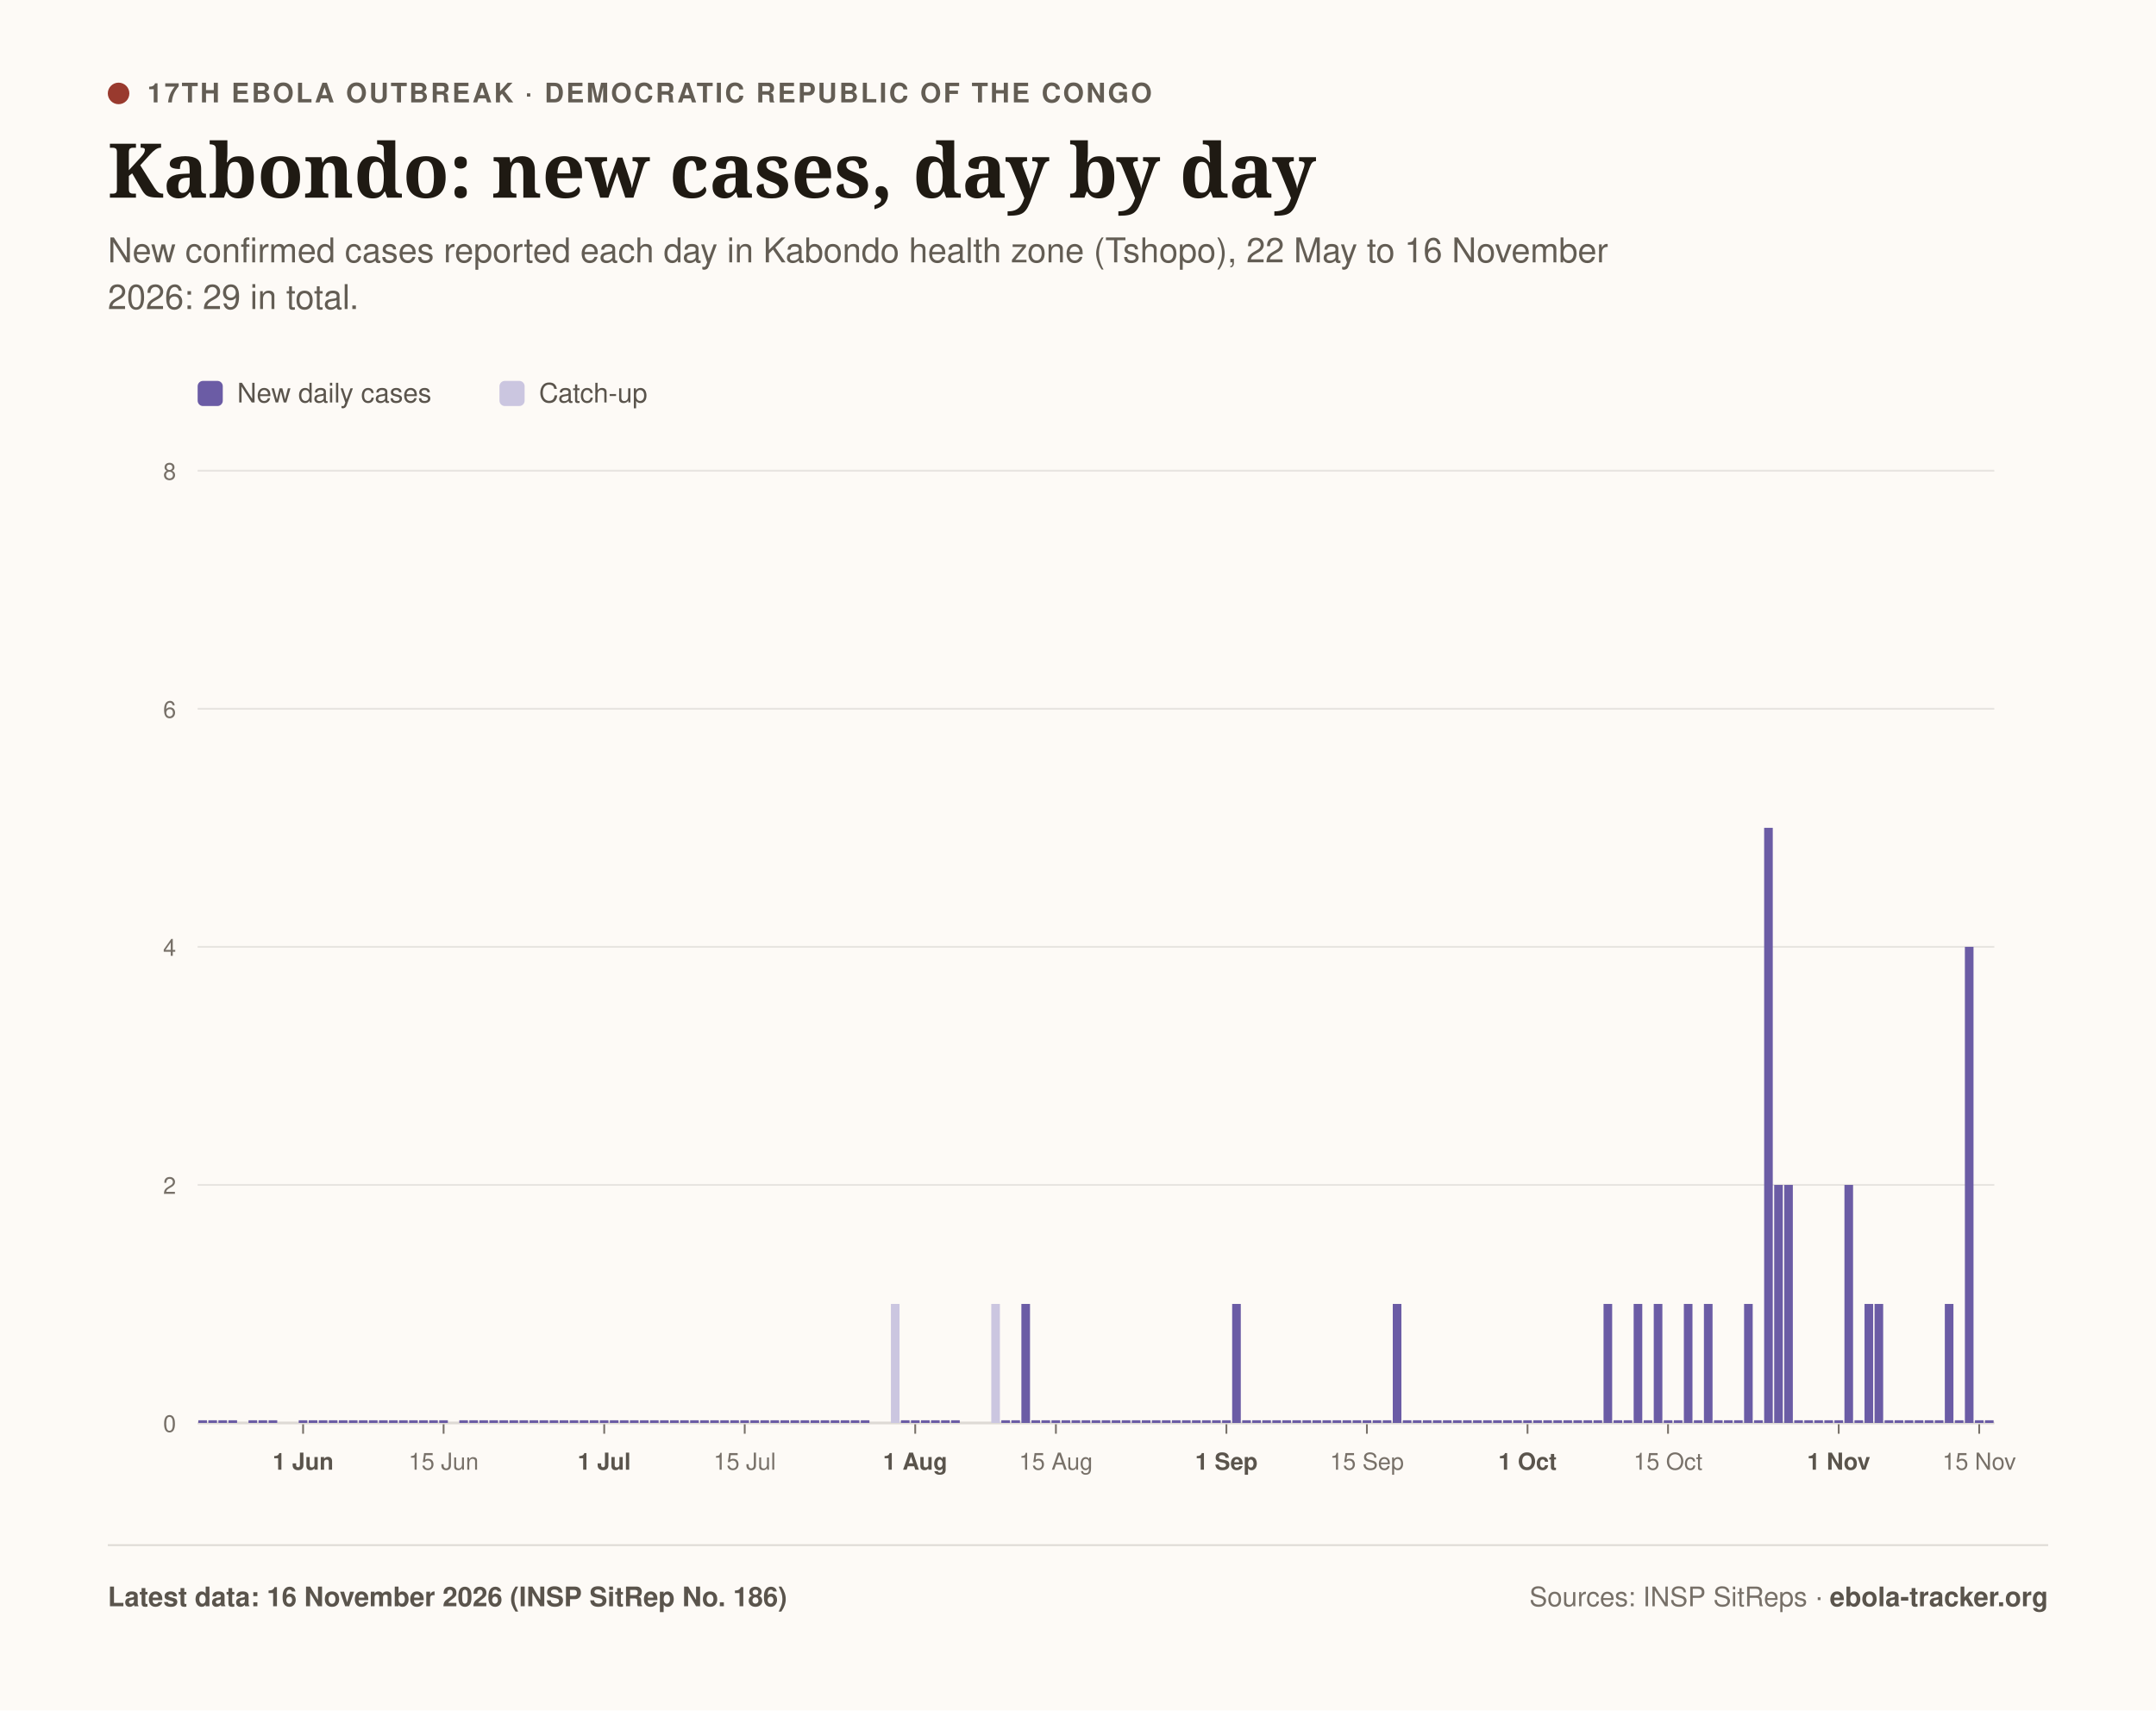
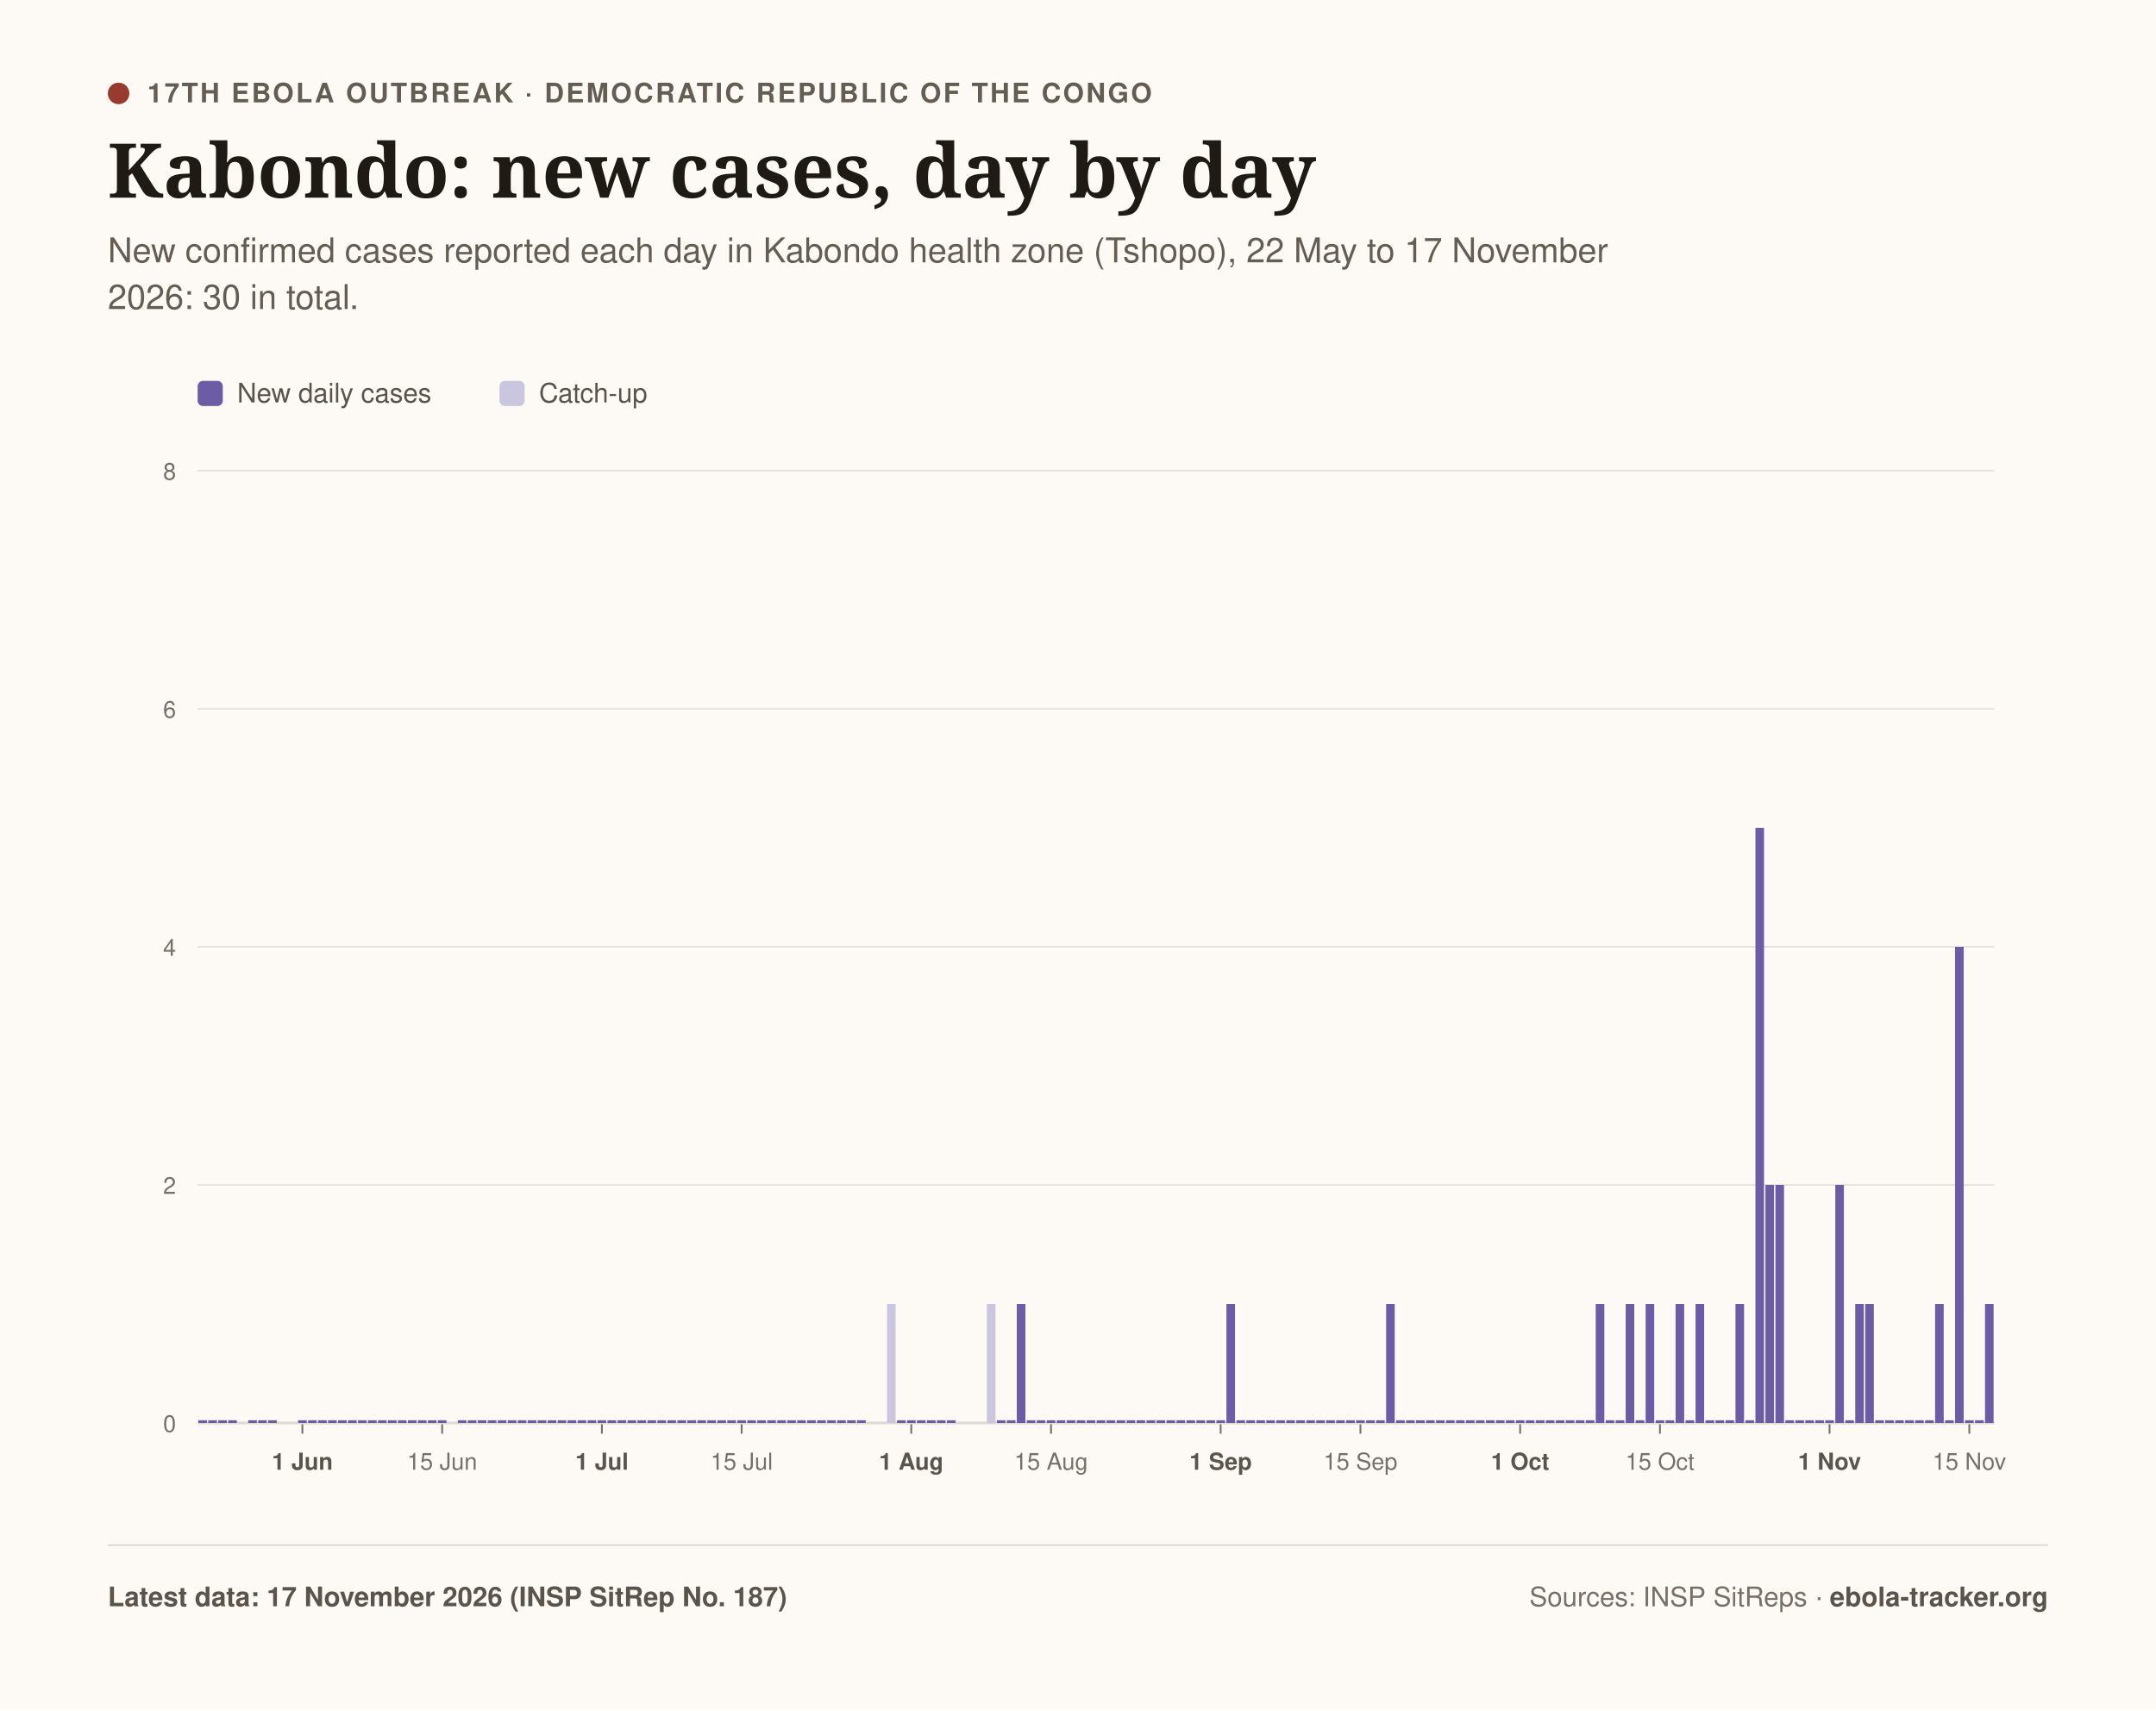
- <svg xmlns="http://www.w3.org/2000/svg" viewBox="0 0 1200 952" role="img" aria-label="Kabondo: new cases, day by day. New confirmed cases reported each day in Kabondo health zone (Tshopo), 22 May to 16 November 2026: 29 in total.">
+ <svg xmlns="http://www.w3.org/2000/svg" viewBox="0 0 1200 952" role="img" aria-label="Kabondo: new cases, day by day. New confirmed cases reported each day in Kabondo health zone (Tshopo), 22 May to 17 November 2026: 30 in total.">
  <rect width="1200" height="952" fill="#FDFAF6" />
  <circle cx="66" cy="52" r="6" fill="#993A2E" />
  <text x="82.0" y="57.0" font-family="'Public Sans',Helvetica,Arial,sans-serif" font-size="15" font-weight="700" fill="#635D54" text-anchor="start" letter-spacing=".08em">17TH EBOLA OUTBREAK · DEMOCRATIC REPUBLIC OF THE CONGO</text>
  <text x="60.0" y="110.0" font-family="'Source Serif 4',Georgia,serif" font-size="42" font-weight="600" fill="#1F1A13" text-anchor="start">Kabondo: new cases, day by day</text>
-   <text x="60.0" y="146.0" font-family="'Public Sans',Helvetica,Arial,sans-serif" font-size="19" font-weight="400" fill="#635D54" text-anchor="start">New confirmed cases reported each day in Kabondo health zone (Tshopo), 22 May to 16 November</text>
-   <text x="60.0" y="172.0" font-family="'Public Sans',Helvetica,Arial,sans-serif" font-size="19" font-weight="400" fill="#635D54" text-anchor="start">2026: 29 in total.</text>
+   <text x="60.0" y="146.0" font-family="'Public Sans',Helvetica,Arial,sans-serif" font-size="19" font-weight="400" fill="#635D54" text-anchor="start">New confirmed cases reported each day in Kabondo health zone (Tshopo), 22 May to 17 November</text>
+   <text x="60.0" y="172.0" font-family="'Public Sans',Helvetica,Arial,sans-serif" font-size="19" font-weight="400" fill="#635D54" text-anchor="start">2026: 30 in total.</text>
  <rect x="110" y="212" width="14" height="14" rx="3" fill="#6B5CA5" />
  <text x="132.0" y="224.0" font-family="'Public Sans',Helvetica,Arial,sans-serif" font-size="15" font-weight="400" fill="#5A544C" text-anchor="start">New daily cases</text>
  <rect x="278" y="212" width="14" height="14" rx="3" fill="#cbc6e0" />
  <text x="300.0" y="224.0" font-family="'Public Sans',Helvetica,Arial,sans-serif" font-size="15" font-weight="400" fill="#5A544C" text-anchor="start">Catch-up</text>
  <line x1="110" x2="1110" y1="792.0" y2="792.0" stroke="#E7E4E0" />
  <text x="98.0" y="797.0" font-family="'Public Sans',Helvetica,Arial,sans-serif" font-size="13" font-weight="400" fill="#777068" text-anchor="end">0</text>
  <line x1="110" x2="1110" y1="659.5" y2="659.5" stroke="#E7E4E0" />
  <text x="98.0" y="664.5" font-family="'Public Sans',Helvetica,Arial,sans-serif" font-size="13" font-weight="400" fill="#777068" text-anchor="end">2</text>
  <line x1="110" x2="1110" y1="527.0" y2="527.0" stroke="#E7E4E0" />
  <text x="98.0" y="532.0" font-family="'Public Sans',Helvetica,Arial,sans-serif" font-size="13" font-weight="400" fill="#777068" text-anchor="end">4</text>
  <line x1="110" x2="1110" y1="394.5" y2="394.5" stroke="#E7E4E0" />
  <text x="98.0" y="399.5" font-family="'Public Sans',Helvetica,Arial,sans-serif" font-size="13" font-weight="400" fill="#777068" text-anchor="end">6</text>
  <line x1="110" x2="1110" y1="262.0" y2="262.0" stroke="#E7E4E0" />
  <text x="98.0" y="267.0" font-family="'Public Sans',Helvetica,Arial,sans-serif" font-size="13" font-weight="400" fill="#777068" text-anchor="end">8</text>
-   <line x1="168.7" x2="168.7" y1="792" y2="798" stroke="#777068" />
-   <text x="168.7" y="818.0" font-family="'Public Sans',Helvetica,Arial,sans-serif" font-size="13" font-weight="600" fill="#5A544C" text-anchor="middle">1 Jun</text>
-   <line x1="246.9" x2="246.9" y1="792" y2="798" stroke="#777068" />
-   <text x="246.9" y="818.0" font-family="'Public Sans',Helvetica,Arial,sans-serif" font-size="13" font-weight="400" fill="#777068" text-anchor="middle">15 Jun</text>
-   <line x1="336.3" x2="336.3" y1="792" y2="798" stroke="#777068" />
-   <text x="336.3" y="818.0" font-family="'Public Sans',Helvetica,Arial,sans-serif" font-size="13" font-weight="600" fill="#5A544C" text-anchor="middle">1 Jul</text>
-   <line x1="414.5" x2="414.5" y1="792" y2="798" stroke="#777068" />
-   <text x="414.5" y="818.0" font-family="'Public Sans',Helvetica,Arial,sans-serif" font-size="13" font-weight="400" fill="#777068" text-anchor="middle">15 Jul</text>
-   <line x1="509.4" x2="509.4" y1="792" y2="798" stroke="#777068" />
-   <text x="509.4" y="818.0" font-family="'Public Sans',Helvetica,Arial,sans-serif" font-size="13" font-weight="600" fill="#5A544C" text-anchor="middle">1 Aug</text>
-   <line x1="587.7" x2="587.7" y1="792" y2="798" stroke="#777068" />
-   <text x="587.7" y="818.0" font-family="'Public Sans',Helvetica,Arial,sans-serif" font-size="13" font-weight="400" fill="#777068" text-anchor="middle">15 Aug</text>
-   <line x1="682.6" x2="682.6" y1="792" y2="798" stroke="#777068" />
-   <text x="682.6" y="818.0" font-family="'Public Sans',Helvetica,Arial,sans-serif" font-size="13" font-weight="600" fill="#5A544C" text-anchor="middle">1 Sep</text>
-   <line x1="760.8" x2="760.8" y1="792" y2="798" stroke="#777068" />
-   <text x="760.8" y="818.0" font-family="'Public Sans',Helvetica,Arial,sans-serif" font-size="13" font-weight="400" fill="#777068" text-anchor="middle">15 Sep</text>
-   <line x1="850.2" x2="850.2" y1="792" y2="798" stroke="#777068" />
-   <text x="850.2" y="818.0" font-family="'Public Sans',Helvetica,Arial,sans-serif" font-size="13" font-weight="600" fill="#5A544C" text-anchor="middle">1 Oct</text>
-   <line x1="928.4" x2="928.4" y1="792" y2="798" stroke="#777068" />
-   <text x="928.4" y="818.0" font-family="'Public Sans',Helvetica,Arial,sans-serif" font-size="13" font-weight="400" fill="#777068" text-anchor="middle">15 Oct</text>
-   <line x1="1023.4" x2="1023.4" y1="792" y2="798" stroke="#777068" />
-   <text x="1023.4" y="818.0" font-family="'Public Sans',Helvetica,Arial,sans-serif" font-size="13" font-weight="600" fill="#5A544C" text-anchor="middle">1 Nov</text>
-   <line x1="1101.6" x2="1101.6" y1="792" y2="798" stroke="#777068" />
-   <text x="1101.6" y="818.0" font-family="'Public Sans',Helvetica,Arial,sans-serif" font-size="13" font-weight="400" fill="#777068" text-anchor="middle">15 Nov</text>
+   <line x1="168.3" x2="168.3" y1="792" y2="798" stroke="#777068" />
+   <text x="168.3" y="818.0" font-family="'Public Sans',Helvetica,Arial,sans-serif" font-size="13" font-weight="600" fill="#5A544C" text-anchor="middle">1 Jun</text>
+   <line x1="246.1" x2="246.1" y1="792" y2="798" stroke="#777068" />
+   <text x="246.1" y="818.0" font-family="'Public Sans',Helvetica,Arial,sans-serif" font-size="13" font-weight="400" fill="#777068" text-anchor="middle">15 Jun</text>
+   <line x1="335.0" x2="335.0" y1="792" y2="798" stroke="#777068" />
+   <text x="335.0" y="818.0" font-family="'Public Sans',Helvetica,Arial,sans-serif" font-size="13" font-weight="600" fill="#5A544C" text-anchor="middle">1 Jul</text>
+   <line x1="412.8" x2="412.8" y1="792" y2="798" stroke="#777068" />
+   <text x="412.8" y="818.0" font-family="'Public Sans',Helvetica,Arial,sans-serif" font-size="13" font-weight="400" fill="#777068" text-anchor="middle">15 Jul</text>
+   <line x1="507.2" x2="507.2" y1="792" y2="798" stroke="#777068" />
+   <text x="507.2" y="818.0" font-family="'Public Sans',Helvetica,Arial,sans-serif" font-size="13" font-weight="600" fill="#5A544C" text-anchor="middle">1 Aug</text>
+   <line x1="585.0" x2="585.0" y1="792" y2="798" stroke="#777068" />
+   <text x="585.0" y="818.0" font-family="'Public Sans',Helvetica,Arial,sans-serif" font-size="13" font-weight="400" fill="#777068" text-anchor="middle">15 Aug</text>
+   <line x1="679.4" x2="679.4" y1="792" y2="798" stroke="#777068" />
+   <text x="679.4" y="818.0" font-family="'Public Sans',Helvetica,Arial,sans-serif" font-size="13" font-weight="600" fill="#5A544C" text-anchor="middle">1 Sep</text>
+   <line x1="757.2" x2="757.2" y1="792" y2="798" stroke="#777068" />
+   <text x="757.2" y="818.0" font-family="'Public Sans',Helvetica,Arial,sans-serif" font-size="13" font-weight="400" fill="#777068" text-anchor="middle">15 Sep</text>
+   <line x1="846.1" x2="846.1" y1="792" y2="798" stroke="#777068" />
+   <text x="846.1" y="818.0" font-family="'Public Sans',Helvetica,Arial,sans-serif" font-size="13" font-weight="600" fill="#5A544C" text-anchor="middle">1 Oct</text>
+   <line x1="923.9" x2="923.9" y1="792" y2="798" stroke="#777068" />
+   <text x="923.9" y="818.0" font-family="'Public Sans',Helvetica,Arial,sans-serif" font-size="13" font-weight="400" fill="#777068" text-anchor="middle">15 Oct</text>
+   <line x1="1018.3" x2="1018.3" y1="792" y2="798" stroke="#777068" />
+   <text x="1018.3" y="818.0" font-family="'Public Sans',Helvetica,Arial,sans-serif" font-size="13" font-weight="600" fill="#5A544C" text-anchor="middle">1 Nov</text>
+   <line x1="1096.1" x2="1096.1" y1="792" y2="798" stroke="#777068" />
+   <text x="1096.1" y="818.0" font-family="'Public Sans',Helvetica,Arial,sans-serif" font-size="13" font-weight="400" fill="#777068" text-anchor="middle">15 Nov</text>
  <line x1="110" x2="1110" y1="792" y2="792" stroke="#DEDAD5" stroke-width="1.5" />
-   <rect x="110.39" y="790.50" width="4.80" height="1.50" fill="#6B5CA5" />
-   <rect x="115.98" y="790.50" width="4.80" height="1.50" fill="#6B5CA5" />
-   <rect x="121.56" y="790.50" width="4.80" height="1.50" fill="#6B5CA5" />
-   <rect x="127.15" y="790.50" width="4.80" height="1.50" fill="#6B5CA5" />
-   <rect x="138.32" y="790.50" width="4.80" height="1.50" fill="#6B5CA5" />
-   <rect x="143.91" y="790.50" width="4.80" height="1.50" fill="#6B5CA5" />
-   <rect x="149.50" y="790.50" width="4.80" height="1.50" fill="#6B5CA5" />
-   <rect x="166.26" y="790.50" width="4.80" height="1.50" fill="#6B5CA5" />
-   <rect x="171.84" y="790.50" width="4.80" height="1.50" fill="#6B5CA5" />
-   <rect x="177.43" y="790.50" width="4.80" height="1.50" fill="#6B5CA5" />
-   <rect x="183.02" y="790.50" width="4.80" height="1.50" fill="#6B5CA5" />
-   <rect x="188.60" y="790.50" width="4.80" height="1.50" fill="#6B5CA5" />
-   <rect x="194.19" y="790.50" width="4.80" height="1.50" fill="#6B5CA5" />
-   <rect x="199.78" y="790.50" width="4.80" height="1.50" fill="#6B5CA5" />
-   <rect x="205.36" y="790.50" width="4.80" height="1.50" fill="#6B5CA5" />
-   <rect x="210.95" y="790.50" width="4.80" height="1.50" fill="#6B5CA5" />
-   <rect x="216.54" y="790.50" width="4.80" height="1.50" fill="#6B5CA5" />
-   <rect x="222.12" y="790.50" width="4.80" height="1.50" fill="#6B5CA5" />
-   <rect x="227.71" y="790.50" width="4.80" height="1.50" fill="#6B5CA5" />
-   <rect x="233.30" y="790.50" width="4.80" height="1.50" fill="#6B5CA5" />
-   <rect x="238.88" y="790.50" width="4.80" height="1.50" fill="#6B5CA5" />
-   <rect x="244.47" y="790.50" width="4.80" height="1.50" fill="#6B5CA5" />
-   <rect x="255.64" y="790.50" width="4.80" height="1.50" fill="#6B5CA5" />
-   <rect x="261.23" y="790.50" width="4.80" height="1.50" fill="#6B5CA5" />
-   <rect x="266.82" y="790.50" width="4.80" height="1.50" fill="#6B5CA5" />
-   <rect x="272.40" y="790.50" width="4.80" height="1.50" fill="#6B5CA5" />
-   <rect x="277.99" y="790.50" width="4.80" height="1.50" fill="#6B5CA5" />
-   <rect x="283.58" y="790.50" width="4.80" height="1.50" fill="#6B5CA5" />
-   <rect x="289.16" y="790.50" width="4.80" height="1.50" fill="#6B5CA5" />
-   <rect x="294.75" y="790.50" width="4.80" height="1.50" fill="#6B5CA5" />
-   <rect x="300.34" y="790.50" width="4.80" height="1.50" fill="#6B5CA5" />
-   <rect x="305.92" y="790.50" width="4.80" height="1.50" fill="#6B5CA5" />
-   <rect x="311.51" y="790.50" width="4.80" height="1.50" fill="#6B5CA5" />
-   <rect x="317.09" y="790.50" width="4.80" height="1.50" fill="#6B5CA5" />
-   <rect x="322.68" y="790.50" width="4.80" height="1.50" fill="#6B5CA5" />
-   <rect x="328.27" y="790.50" width="4.80" height="1.50" fill="#6B5CA5" />
-   <rect x="333.85" y="790.50" width="4.80" height="1.50" fill="#6B5CA5" />
-   <rect x="339.44" y="790.50" width="4.80" height="1.50" fill="#6B5CA5" />
-   <rect x="345.03" y="790.50" width="4.80" height="1.50" fill="#6B5CA5" />
-   <rect x="350.61" y="790.50" width="4.80" height="1.50" fill="#6B5CA5" />
-   <rect x="356.20" y="790.50" width="4.80" height="1.50" fill="#6B5CA5" />
-   <rect x="361.79" y="790.50" width="4.80" height="1.50" fill="#6B5CA5" />
-   <rect x="367.37" y="790.50" width="4.80" height="1.50" fill="#6B5CA5" />
-   <rect x="372.96" y="790.50" width="4.80" height="1.50" fill="#6B5CA5" />
-   <rect x="378.55" y="790.50" width="4.80" height="1.50" fill="#6B5CA5" />
-   <rect x="384.13" y="790.50" width="4.80" height="1.50" fill="#6B5CA5" />
-   <rect x="389.72" y="790.50" width="4.80" height="1.50" fill="#6B5CA5" />
-   <rect x="395.31" y="790.50" width="4.80" height="1.50" fill="#6B5CA5" />
-   <rect x="400.89" y="790.50" width="4.80" height="1.50" fill="#6B5CA5" />
-   <rect x="406.48" y="790.50" width="4.80" height="1.50" fill="#6B5CA5" />
-   <rect x="412.07" y="790.50" width="4.80" height="1.50" fill="#6B5CA5" />
-   <rect x="417.65" y="790.50" width="4.80" height="1.50" fill="#6B5CA5" />
-   <rect x="423.24" y="790.50" width="4.80" height="1.50" fill="#6B5CA5" />
-   <rect x="428.83" y="790.50" width="4.80" height="1.50" fill="#6B5CA5" />
-   <rect x="434.41" y="790.50" width="4.80" height="1.50" fill="#6B5CA5" />
-   <rect x="440.00" y="790.50" width="4.80" height="1.50" fill="#6B5CA5" />
-   <rect x="445.59" y="790.50" width="4.80" height="1.50" fill="#6B5CA5" />
-   <rect x="451.17" y="790.50" width="4.80" height="1.50" fill="#6B5CA5" />
-   <rect x="456.76" y="790.50" width="4.80" height="1.50" fill="#6B5CA5" />
-   <rect x="462.35" y="790.50" width="4.80" height="1.50" fill="#6B5CA5" />
-   <rect x="467.93" y="790.50" width="4.80" height="1.50" fill="#6B5CA5" />
-   <rect x="473.52" y="790.50" width="4.80" height="1.50" fill="#6B5CA5" />
-   <rect x="479.11" y="790.50" width="4.80" height="1.50" fill="#6B5CA5" />
-   <rect x="495.87" y="725.75" width="4.80" height="66.25" fill="#cbc6e0" />
-   <rect x="501.45" y="790.50" width="4.80" height="1.50" fill="#6B5CA5" />
-   <rect x="507.04" y="790.50" width="4.80" height="1.50" fill="#6B5CA5" />
-   <rect x="512.63" y="790.50" width="4.80" height="1.50" fill="#6B5CA5" />
-   <rect x="518.21" y="790.50" width="4.80" height="1.50" fill="#6B5CA5" />
-   <rect x="523.80" y="790.50" width="4.80" height="1.50" fill="#6B5CA5" />
-   <rect x="529.39" y="790.50" width="4.80" height="1.50" fill="#6B5CA5" />
-   <rect x="551.73" y="725.75" width="4.80" height="66.25" fill="#cbc6e0" />
-   <rect x="557.32" y="790.50" width="4.80" height="1.50" fill="#6B5CA5" />
-   <rect x="562.91" y="790.50" width="4.80" height="1.50" fill="#6B5CA5" />
-   <rect x="568.49" y="725.75" width="4.80" height="66.25" fill="#6B5CA5" />
-   <rect x="574.08" y="790.50" width="4.80" height="1.50" fill="#6B5CA5" />
-   <rect x="579.66" y="790.50" width="4.80" height="1.50" fill="#6B5CA5" />
-   <rect x="585.25" y="790.50" width="4.80" height="1.50" fill="#6B5CA5" />
-   <rect x="590.84" y="790.50" width="4.80" height="1.50" fill="#6B5CA5" />
-   <rect x="596.42" y="790.50" width="4.80" height="1.50" fill="#6B5CA5" />
-   <rect x="602.01" y="790.50" width="4.80" height="1.50" fill="#6B5CA5" />
-   <rect x="607.60" y="790.50" width="4.80" height="1.50" fill="#6B5CA5" />
-   <rect x="613.18" y="790.50" width="4.80" height="1.50" fill="#6B5CA5" />
-   <rect x="618.77" y="790.50" width="4.80" height="1.50" fill="#6B5CA5" />
-   <rect x="624.36" y="790.50" width="4.80" height="1.50" fill="#6B5CA5" />
-   <rect x="629.94" y="790.50" width="4.80" height="1.50" fill="#6B5CA5" />
-   <rect x="635.53" y="790.50" width="4.80" height="1.50" fill="#6B5CA5" />
-   <rect x="641.12" y="790.50" width="4.80" height="1.50" fill="#6B5CA5" />
-   <rect x="646.70" y="790.50" width="4.80" height="1.50" fill="#6B5CA5" />
-   <rect x="652.29" y="790.50" width="4.80" height="1.50" fill="#6B5CA5" />
-   <rect x="657.88" y="790.50" width="4.80" height="1.50" fill="#6B5CA5" />
-   <rect x="663.46" y="790.50" width="4.80" height="1.50" fill="#6B5CA5" />
-   <rect x="669.05" y="790.50" width="4.80" height="1.50" fill="#6B5CA5" />
-   <rect x="674.64" y="790.50" width="4.80" height="1.50" fill="#6B5CA5" />
-   <rect x="680.22" y="790.50" width="4.80" height="1.50" fill="#6B5CA5" />
-   <rect x="685.81" y="725.75" width="4.80" height="66.25" fill="#6B5CA5" />
-   <rect x="691.40" y="790.50" width="4.80" height="1.50" fill="#6B5CA5" />
-   <rect x="696.98" y="790.50" width="4.80" height="1.50" fill="#6B5CA5" />
-   <rect x="702.57" y="790.50" width="4.80" height="1.50" fill="#6B5CA5" />
-   <rect x="708.16" y="790.50" width="4.80" height="1.50" fill="#6B5CA5" />
-   <rect x="713.74" y="790.50" width="4.80" height="1.50" fill="#6B5CA5" />
-   <rect x="719.33" y="790.50" width="4.80" height="1.50" fill="#6B5CA5" />
-   <rect x="724.92" y="790.50" width="4.80" height="1.50" fill="#6B5CA5" />
-   <rect x="730.50" y="790.50" width="4.80" height="1.50" fill="#6B5CA5" />
-   <rect x="736.09" y="790.50" width="4.80" height="1.50" fill="#6B5CA5" />
-   <rect x="741.68" y="790.50" width="4.80" height="1.50" fill="#6B5CA5" />
-   <rect x="747.26" y="790.50" width="4.80" height="1.50" fill="#6B5CA5" />
-   <rect x="752.85" y="790.50" width="4.80" height="1.50" fill="#6B5CA5" />
-   <rect x="758.44" y="790.50" width="4.80" height="1.50" fill="#6B5CA5" />
-   <rect x="764.02" y="790.50" width="4.80" height="1.50" fill="#6B5CA5" />
-   <rect x="769.61" y="790.50" width="4.80" height="1.50" fill="#6B5CA5" />
-   <rect x="775.20" y="725.75" width="4.80" height="66.25" fill="#6B5CA5" />
-   <rect x="780.78" y="790.50" width="4.80" height="1.50" fill="#6B5CA5" />
-   <rect x="786.37" y="790.50" width="4.80" height="1.50" fill="#6B5CA5" />
-   <rect x="791.96" y="790.50" width="4.80" height="1.50" fill="#6B5CA5" />
-   <rect x="797.54" y="790.50" width="4.80" height="1.50" fill="#6B5CA5" />
-   <rect x="803.13" y="790.50" width="4.80" height="1.50" fill="#6B5CA5" />
-   <rect x="808.72" y="790.50" width="4.80" height="1.50" fill="#6B5CA5" />
-   <rect x="814.30" y="790.50" width="4.80" height="1.50" fill="#6B5CA5" />
-   <rect x="819.89" y="790.50" width="4.80" height="1.50" fill="#6B5CA5" />
-   <rect x="825.47" y="790.50" width="4.80" height="1.50" fill="#6B5CA5" />
-   <rect x="831.06" y="790.50" width="4.80" height="1.50" fill="#6B5CA5" />
-   <rect x="836.65" y="790.50" width="4.80" height="1.50" fill="#6B5CA5" />
-   <rect x="842.23" y="790.50" width="4.80" height="1.50" fill="#6B5CA5" />
-   <rect x="847.82" y="790.50" width="4.80" height="1.50" fill="#6B5CA5" />
-   <rect x="853.41" y="790.50" width="4.80" height="1.50" fill="#6B5CA5" />
-   <rect x="858.99" y="790.50" width="4.80" height="1.50" fill="#6B5CA5" />
-   <rect x="864.58" y="790.50" width="4.80" height="1.50" fill="#6B5CA5" />
-   <rect x="870.17" y="790.50" width="4.80" height="1.50" fill="#6B5CA5" />
-   <rect x="875.75" y="790.50" width="4.80" height="1.50" fill="#6B5CA5" />
-   <rect x="881.34" y="790.50" width="4.80" height="1.50" fill="#6B5CA5" />
-   <rect x="886.93" y="790.50" width="4.80" height="1.50" fill="#6B5CA5" />
-   <rect x="892.51" y="725.75" width="4.80" height="66.25" fill="#6B5CA5" />
-   <rect x="898.10" y="790.50" width="4.80" height="1.50" fill="#6B5CA5" />
-   <rect x="903.69" y="790.50" width="4.80" height="1.50" fill="#6B5CA5" />
-   <rect x="909.27" y="725.75" width="4.80" height="66.25" fill="#6B5CA5" />
-   <rect x="914.86" y="790.50" width="4.80" height="1.50" fill="#6B5CA5" />
-   <rect x="920.45" y="725.75" width="4.80" height="66.25" fill="#6B5CA5" />
-   <rect x="926.03" y="790.50" width="4.80" height="1.50" fill="#6B5CA5" />
-   <rect x="931.62" y="790.50" width="4.80" height="1.50" fill="#6B5CA5" />
-   <rect x="937.21" y="725.75" width="4.80" height="66.25" fill="#6B5CA5" />
-   <rect x="942.79" y="790.50" width="4.80" height="1.50" fill="#6B5CA5" />
-   <rect x="948.38" y="725.75" width="4.80" height="66.25" fill="#6B5CA5" />
-   <rect x="953.97" y="790.50" width="4.80" height="1.50" fill="#6B5CA5" />
-   <rect x="959.55" y="790.50" width="4.80" height="1.50" fill="#6B5CA5" />
-   <rect x="965.14" y="790.50" width="4.80" height="1.50" fill="#6B5CA5" />
-   <rect x="970.73" y="725.75" width="4.80" height="66.25" fill="#6B5CA5" />
-   <rect x="976.31" y="790.50" width="4.80" height="1.50" fill="#6B5CA5" />
-   <rect x="981.90" y="460.75" width="4.80" height="331.25" fill="#6B5CA5" />
-   <rect x="987.49" y="659.50" width="4.80" height="132.50" fill="#6B5CA5" />
-   <rect x="993.07" y="659.50" width="4.80" height="132.50" fill="#6B5CA5" />
-   <rect x="998.66" y="790.50" width="4.80" height="1.50" fill="#6B5CA5" />
-   <rect x="1004.25" y="790.50" width="4.80" height="1.50" fill="#6B5CA5" />
-   <rect x="1009.83" y="790.50" width="4.80" height="1.50" fill="#6B5CA5" />
-   <rect x="1015.42" y="790.50" width="4.80" height="1.50" fill="#6B5CA5" />
-   <rect x="1021.01" y="790.50" width="4.80" height="1.50" fill="#6B5CA5" />
-   <rect x="1026.59" y="659.50" width="4.80" height="132.50" fill="#6B5CA5" />
-   <rect x="1032.18" y="790.50" width="4.80" height="1.50" fill="#6B5CA5" />
-   <rect x="1037.77" y="725.75" width="4.80" height="66.25" fill="#6B5CA5" />
-   <rect x="1043.35" y="725.75" width="4.80" height="66.25" fill="#6B5CA5" />
-   <rect x="1048.94" y="790.50" width="4.80" height="1.50" fill="#6B5CA5" />
-   <rect x="1054.53" y="790.50" width="4.80" height="1.50" fill="#6B5CA5" />
-   <rect x="1060.11" y="790.50" width="4.80" height="1.50" fill="#6B5CA5" />
-   <rect x="1065.70" y="790.50" width="4.80" height="1.50" fill="#6B5CA5" />
-   <rect x="1071.28" y="790.50" width="4.80" height="1.50" fill="#6B5CA5" />
-   <rect x="1076.87" y="790.50" width="4.80" height="1.50" fill="#6B5CA5" />
-   <rect x="1082.46" y="725.75" width="4.80" height="66.25" fill="#6B5CA5" />
-   <rect x="1088.04" y="790.50" width="4.80" height="1.50" fill="#6B5CA5" />
-   <rect x="1093.63" y="527.00" width="4.80" height="265.00" fill="#6B5CA5" />
-   <rect x="1099.22" y="790.50" width="4.80" height="1.50" fill="#6B5CA5" />
-   <rect x="1104.80" y="790.50" width="4.80" height="1.50" fill="#6B5CA5" />
+   <rect x="110.39" y="790.50" width="4.78" height="1.50" fill="#6B5CA5" />
+   <rect x="115.94" y="790.50" width="4.78" height="1.50" fill="#6B5CA5" />
+   <rect x="121.50" y="790.50" width="4.78" height="1.50" fill="#6B5CA5" />
+   <rect x="127.06" y="790.50" width="4.78" height="1.50" fill="#6B5CA5" />
+   <rect x="138.17" y="790.50" width="4.78" height="1.50" fill="#6B5CA5" />
+   <rect x="143.72" y="790.50" width="4.78" height="1.50" fill="#6B5CA5" />
+   <rect x="149.28" y="790.50" width="4.78" height="1.50" fill="#6B5CA5" />
+   <rect x="165.94" y="790.50" width="4.78" height="1.50" fill="#6B5CA5" />
+   <rect x="171.50" y="790.50" width="4.78" height="1.50" fill="#6B5CA5" />
+   <rect x="177.06" y="790.50" width="4.78" height="1.50" fill="#6B5CA5" />
+   <rect x="182.61" y="790.50" width="4.78" height="1.50" fill="#6B5CA5" />
+   <rect x="188.17" y="790.50" width="4.78" height="1.50" fill="#6B5CA5" />
+   <rect x="193.72" y="790.50" width="4.78" height="1.50" fill="#6B5CA5" />
+   <rect x="199.28" y="790.50" width="4.78" height="1.50" fill="#6B5CA5" />
+   <rect x="204.83" y="790.50" width="4.78" height="1.50" fill="#6B5CA5" />
+   <rect x="210.39" y="790.50" width="4.78" height="1.50" fill="#6B5CA5" />
+   <rect x="215.94" y="790.50" width="4.78" height="1.50" fill="#6B5CA5" />
+   <rect x="221.50" y="790.50" width="4.78" height="1.50" fill="#6B5CA5" />
+   <rect x="227.06" y="790.50" width="4.78" height="1.50" fill="#6B5CA5" />
+   <rect x="232.61" y="790.50" width="4.78" height="1.50" fill="#6B5CA5" />
+   <rect x="238.17" y="790.50" width="4.78" height="1.50" fill="#6B5CA5" />
+   <rect x="243.72" y="790.50" width="4.78" height="1.50" fill="#6B5CA5" />
+   <rect x="254.83" y="790.50" width="4.78" height="1.50" fill="#6B5CA5" />
+   <rect x="260.39" y="790.50" width="4.78" height="1.50" fill="#6B5CA5" />
+   <rect x="265.94" y="790.50" width="4.78" height="1.50" fill="#6B5CA5" />
+   <rect x="271.50" y="790.50" width="4.78" height="1.50" fill="#6B5CA5" />
+   <rect x="277.06" y="790.50" width="4.78" height="1.50" fill="#6B5CA5" />
+   <rect x="282.61" y="790.50" width="4.78" height="1.50" fill="#6B5CA5" />
+   <rect x="288.17" y="790.50" width="4.78" height="1.50" fill="#6B5CA5" />
+   <rect x="293.72" y="790.50" width="4.78" height="1.50" fill="#6B5CA5" />
+   <rect x="299.28" y="790.50" width="4.78" height="1.50" fill="#6B5CA5" />
+   <rect x="304.83" y="790.50" width="4.78" height="1.50" fill="#6B5CA5" />
+   <rect x="310.39" y="790.50" width="4.78" height="1.50" fill="#6B5CA5" />
+   <rect x="315.94" y="790.50" width="4.78" height="1.50" fill="#6B5CA5" />
+   <rect x="321.50" y="790.50" width="4.78" height="1.50" fill="#6B5CA5" />
+   <rect x="327.06" y="790.50" width="4.78" height="1.50" fill="#6B5CA5" />
+   <rect x="332.61" y="790.50" width="4.78" height="1.50" fill="#6B5CA5" />
+   <rect x="338.17" y="790.50" width="4.78" height="1.50" fill="#6B5CA5" />
+   <rect x="343.72" y="790.50" width="4.78" height="1.50" fill="#6B5CA5" />
+   <rect x="349.28" y="790.50" width="4.78" height="1.50" fill="#6B5CA5" />
+   <rect x="354.83" y="790.50" width="4.78" height="1.50" fill="#6B5CA5" />
+   <rect x="360.39" y="790.50" width="4.78" height="1.50" fill="#6B5CA5" />
+   <rect x="365.94" y="790.50" width="4.78" height="1.50" fill="#6B5CA5" />
+   <rect x="371.50" y="790.50" width="4.78" height="1.50" fill="#6B5CA5" />
+   <rect x="377.06" y="790.50" width="4.78" height="1.50" fill="#6B5CA5" />
+   <rect x="382.61" y="790.50" width="4.78" height="1.50" fill="#6B5CA5" />
+   <rect x="388.17" y="790.50" width="4.78" height="1.50" fill="#6B5CA5" />
+   <rect x="393.72" y="790.50" width="4.78" height="1.50" fill="#6B5CA5" />
+   <rect x="399.28" y="790.50" width="4.78" height="1.50" fill="#6B5CA5" />
+   <rect x="404.83" y="790.50" width="4.78" height="1.50" fill="#6B5CA5" />
+   <rect x="410.39" y="790.50" width="4.78" height="1.50" fill="#6B5CA5" />
+   <rect x="415.94" y="790.50" width="4.78" height="1.50" fill="#6B5CA5" />
+   <rect x="421.50" y="790.50" width="4.78" height="1.50" fill="#6B5CA5" />
+   <rect x="427.06" y="790.50" width="4.78" height="1.50" fill="#6B5CA5" />
+   <rect x="432.61" y="790.50" width="4.78" height="1.50" fill="#6B5CA5" />
+   <rect x="438.17" y="790.50" width="4.78" height="1.50" fill="#6B5CA5" />
+   <rect x="443.72" y="790.50" width="4.78" height="1.50" fill="#6B5CA5" />
+   <rect x="449.28" y="790.50" width="4.78" height="1.50" fill="#6B5CA5" />
+   <rect x="454.83" y="790.50" width="4.78" height="1.50" fill="#6B5CA5" />
+   <rect x="460.39" y="790.50" width="4.78" height="1.50" fill="#6B5CA5" />
+   <rect x="465.94" y="790.50" width="4.78" height="1.50" fill="#6B5CA5" />
+   <rect x="471.50" y="790.50" width="4.78" height="1.50" fill="#6B5CA5" />
+   <rect x="477.06" y="790.50" width="4.78" height="1.50" fill="#6B5CA5" />
+   <rect x="493.72" y="725.75" width="4.78" height="66.25" fill="#cbc6e0" />
+   <rect x="499.28" y="790.50" width="4.78" height="1.50" fill="#6B5CA5" />
+   <rect x="504.83" y="790.50" width="4.78" height="1.50" fill="#6B5CA5" />
+   <rect x="510.39" y="790.50" width="4.78" height="1.50" fill="#6B5CA5" />
+   <rect x="515.94" y="790.50" width="4.78" height="1.50" fill="#6B5CA5" />
+   <rect x="521.50" y="790.50" width="4.78" height="1.50" fill="#6B5CA5" />
+   <rect x="527.06" y="790.50" width="4.78" height="1.50" fill="#6B5CA5" />
+   <rect x="549.28" y="725.75" width="4.78" height="66.25" fill="#cbc6e0" />
+   <rect x="554.83" y="790.50" width="4.78" height="1.50" fill="#6B5CA5" />
+   <rect x="560.39" y="790.50" width="4.78" height="1.50" fill="#6B5CA5" />
+   <rect x="565.94" y="725.75" width="4.78" height="66.25" fill="#6B5CA5" />
+   <rect x="571.50" y="790.50" width="4.78" height="1.50" fill="#6B5CA5" />
+   <rect x="577.06" y="790.50" width="4.78" height="1.50" fill="#6B5CA5" />
+   <rect x="582.61" y="790.50" width="4.78" height="1.50" fill="#6B5CA5" />
+   <rect x="588.17" y="790.50" width="4.78" height="1.50" fill="#6B5CA5" />
+   <rect x="593.72" y="790.50" width="4.78" height="1.50" fill="#6B5CA5" />
+   <rect x="599.28" y="790.50" width="4.78" height="1.50" fill="#6B5CA5" />
+   <rect x="604.83" y="790.50" width="4.78" height="1.50" fill="#6B5CA5" />
+   <rect x="610.39" y="790.50" width="4.78" height="1.50" fill="#6B5CA5" />
+   <rect x="615.94" y="790.50" width="4.78" height="1.50" fill="#6B5CA5" />
+   <rect x="621.50" y="790.50" width="4.78" height="1.50" fill="#6B5CA5" />
+   <rect x="627.06" y="790.50" width="4.78" height="1.50" fill="#6B5CA5" />
+   <rect x="632.61" y="790.50" width="4.78" height="1.50" fill="#6B5CA5" />
+   <rect x="638.17" y="790.50" width="4.78" height="1.50" fill="#6B5CA5" />
+   <rect x="643.72" y="790.50" width="4.78" height="1.50" fill="#6B5CA5" />
+   <rect x="649.28" y="790.50" width="4.78" height="1.50" fill="#6B5CA5" />
+   <rect x="654.83" y="790.50" width="4.78" height="1.50" fill="#6B5CA5" />
+   <rect x="660.39" y="790.50" width="4.78" height="1.50" fill="#6B5CA5" />
+   <rect x="665.94" y="790.50" width="4.78" height="1.50" fill="#6B5CA5" />
+   <rect x="671.50" y="790.50" width="4.78" height="1.50" fill="#6B5CA5" />
+   <rect x="677.06" y="790.50" width="4.78" height="1.50" fill="#6B5CA5" />
+   <rect x="682.61" y="725.75" width="4.78" height="66.25" fill="#6B5CA5" />
+   <rect x="688.17" y="790.50" width="4.78" height="1.50" fill="#6B5CA5" />
+   <rect x="693.72" y="790.50" width="4.78" height="1.50" fill="#6B5CA5" />
+   <rect x="699.28" y="790.50" width="4.78" height="1.50" fill="#6B5CA5" />
+   <rect x="704.83" y="790.50" width="4.78" height="1.50" fill="#6B5CA5" />
+   <rect x="710.39" y="790.50" width="4.78" height="1.50" fill="#6B5CA5" />
+   <rect x="715.94" y="790.50" width="4.78" height="1.50" fill="#6B5CA5" />
+   <rect x="721.50" y="790.50" width="4.78" height="1.50" fill="#6B5CA5" />
+   <rect x="727.06" y="790.50" width="4.78" height="1.50" fill="#6B5CA5" />
+   <rect x="732.61" y="790.50" width="4.78" height="1.50" fill="#6B5CA5" />
+   <rect x="738.17" y="790.50" width="4.78" height="1.50" fill="#6B5CA5" />
+   <rect x="743.72" y="790.50" width="4.78" height="1.50" fill="#6B5CA5" />
+   <rect x="749.28" y="790.50" width="4.78" height="1.50" fill="#6B5CA5" />
+   <rect x="754.83" y="790.50" width="4.78" height="1.50" fill="#6B5CA5" />
+   <rect x="760.39" y="790.50" width="4.78" height="1.50" fill="#6B5CA5" />
+   <rect x="765.94" y="790.50" width="4.78" height="1.50" fill="#6B5CA5" />
+   <rect x="771.50" y="725.75" width="4.78" height="66.25" fill="#6B5CA5" />
+   <rect x="777.06" y="790.50" width="4.78" height="1.50" fill="#6B5CA5" />
+   <rect x="782.61" y="790.50" width="4.78" height="1.50" fill="#6B5CA5" />
+   <rect x="788.17" y="790.50" width="4.78" height="1.50" fill="#6B5CA5" />
+   <rect x="793.72" y="790.50" width="4.78" height="1.50" fill="#6B5CA5" />
+   <rect x="799.28" y="790.50" width="4.78" height="1.50" fill="#6B5CA5" />
+   <rect x="804.83" y="790.50" width="4.78" height="1.50" fill="#6B5CA5" />
+   <rect x="810.39" y="790.50" width="4.78" height="1.50" fill="#6B5CA5" />
+   <rect x="815.94" y="790.50" width="4.78" height="1.50" fill="#6B5CA5" />
+   <rect x="821.50" y="790.50" width="4.78" height="1.50" fill="#6B5CA5" />
+   <rect x="827.06" y="790.50" width="4.78" height="1.50" fill="#6B5CA5" />
+   <rect x="832.61" y="790.50" width="4.78" height="1.50" fill="#6B5CA5" />
+   <rect x="838.17" y="790.50" width="4.78" height="1.50" fill="#6B5CA5" />
+   <rect x="843.72" y="790.50" width="4.78" height="1.50" fill="#6B5CA5" />
+   <rect x="849.28" y="790.50" width="4.78" height="1.50" fill="#6B5CA5" />
+   <rect x="854.83" y="790.50" width="4.78" height="1.50" fill="#6B5CA5" />
+   <rect x="860.39" y="790.50" width="4.78" height="1.50" fill="#6B5CA5" />
+   <rect x="865.94" y="790.50" width="4.78" height="1.50" fill="#6B5CA5" />
+   <rect x="871.50" y="790.50" width="4.78" height="1.50" fill="#6B5CA5" />
+   <rect x="877.06" y="790.50" width="4.78" height="1.50" fill="#6B5CA5" />
+   <rect x="882.61" y="790.50" width="4.78" height="1.50" fill="#6B5CA5" />
+   <rect x="888.17" y="725.75" width="4.78" height="66.25" fill="#6B5CA5" />
+   <rect x="893.72" y="790.50" width="4.78" height="1.50" fill="#6B5CA5" />
+   <rect x="899.28" y="790.50" width="4.78" height="1.50" fill="#6B5CA5" />
+   <rect x="904.83" y="725.75" width="4.78" height="66.25" fill="#6B5CA5" />
+   <rect x="910.39" y="790.50" width="4.78" height="1.50" fill="#6B5CA5" />
+   <rect x="915.94" y="725.75" width="4.78" height="66.25" fill="#6B5CA5" />
+   <rect x="921.50" y="790.50" width="4.78" height="1.50" fill="#6B5CA5" />
+   <rect x="927.06" y="790.50" width="4.78" height="1.50" fill="#6B5CA5" />
+   <rect x="932.61" y="725.75" width="4.78" height="66.25" fill="#6B5CA5" />
+   <rect x="938.17" y="790.50" width="4.78" height="1.50" fill="#6B5CA5" />
+   <rect x="943.72" y="725.75" width="4.78" height="66.25" fill="#6B5CA5" />
+   <rect x="949.28" y="790.50" width="4.78" height="1.50" fill="#6B5CA5" />
+   <rect x="954.83" y="790.50" width="4.78" height="1.50" fill="#6B5CA5" />
+   <rect x="960.39" y="790.50" width="4.78" height="1.50" fill="#6B5CA5" />
+   <rect x="965.94" y="725.75" width="4.78" height="66.25" fill="#6B5CA5" />
+   <rect x="971.50" y="790.50" width="4.78" height="1.50" fill="#6B5CA5" />
+   <rect x="977.06" y="460.75" width="4.78" height="331.25" fill="#6B5CA5" />
+   <rect x="982.61" y="659.50" width="4.78" height="132.50" fill="#6B5CA5" />
+   <rect x="988.17" y="659.50" width="4.78" height="132.50" fill="#6B5CA5" />
+   <rect x="993.72" y="790.50" width="4.78" height="1.50" fill="#6B5CA5" />
+   <rect x="999.28" y="790.50" width="4.78" height="1.50" fill="#6B5CA5" />
+   <rect x="1004.83" y="790.50" width="4.78" height="1.50" fill="#6B5CA5" />
+   <rect x="1010.39" y="790.50" width="4.78" height="1.50" fill="#6B5CA5" />
+   <rect x="1015.94" y="790.50" width="4.78" height="1.50" fill="#6B5CA5" />
+   <rect x="1021.50" y="659.50" width="4.78" height="132.50" fill="#6B5CA5" />
+   <rect x="1027.06" y="790.50" width="4.78" height="1.50" fill="#6B5CA5" />
+   <rect x="1032.61" y="725.75" width="4.78" height="66.25" fill="#6B5CA5" />
+   <rect x="1038.17" y="725.75" width="4.78" height="66.25" fill="#6B5CA5" />
+   <rect x="1043.72" y="790.50" width="4.78" height="1.50" fill="#6B5CA5" />
+   <rect x="1049.28" y="790.50" width="4.78" height="1.50" fill="#6B5CA5" />
+   <rect x="1054.83" y="790.50" width="4.78" height="1.50" fill="#6B5CA5" />
+   <rect x="1060.39" y="790.50" width="4.78" height="1.50" fill="#6B5CA5" />
+   <rect x="1065.94" y="790.50" width="4.78" height="1.50" fill="#6B5CA5" />
+   <rect x="1071.50" y="790.50" width="4.78" height="1.50" fill="#6B5CA5" />
+   <rect x="1077.06" y="725.75" width="4.78" height="66.25" fill="#6B5CA5" />
+   <rect x="1082.61" y="790.50" width="4.78" height="1.50" fill="#6B5CA5" />
+   <rect x="1088.17" y="527.00" width="4.78" height="265.00" fill="#6B5CA5" />
+   <rect x="1093.72" y="790.50" width="4.78" height="1.50" fill="#6B5CA5" />
+   <rect x="1099.28" y="790.50" width="4.78" height="1.50" fill="#6B5CA5" />
+   <rect x="1104.83" y="725.75" width="4.78" height="66.25" fill="#6B5CA5" />
  <line x1="60" x2="1140" y1="860" y2="860" stroke="#DEDAD5" />
-   <text x="60.0" y="894.0" font-family="'Public Sans',Helvetica,Arial,sans-serif" font-size="15" font-weight="600" fill="#5A544C" text-anchor="start">Latest data: 16 November 2026 (INSP SitRep No. 186)</text>
+   <text x="60.0" y="894.0" font-family="'Public Sans',Helvetica,Arial,sans-serif" font-size="15" font-weight="600" fill="#5A544C" text-anchor="start">Latest data: 17 November 2026 (INSP SitRep No. 187)</text>
  <text x="1140" y="894" text-anchor="end" font-family="'Public Sans',Helvetica,Arial,sans-serif" font-size="15" fill="#777068">Sources: INSP SitReps · <tspan font-weight="700" fill="#5A544C">ebola-tracker.org</tspan>
  </text>
</svg>
